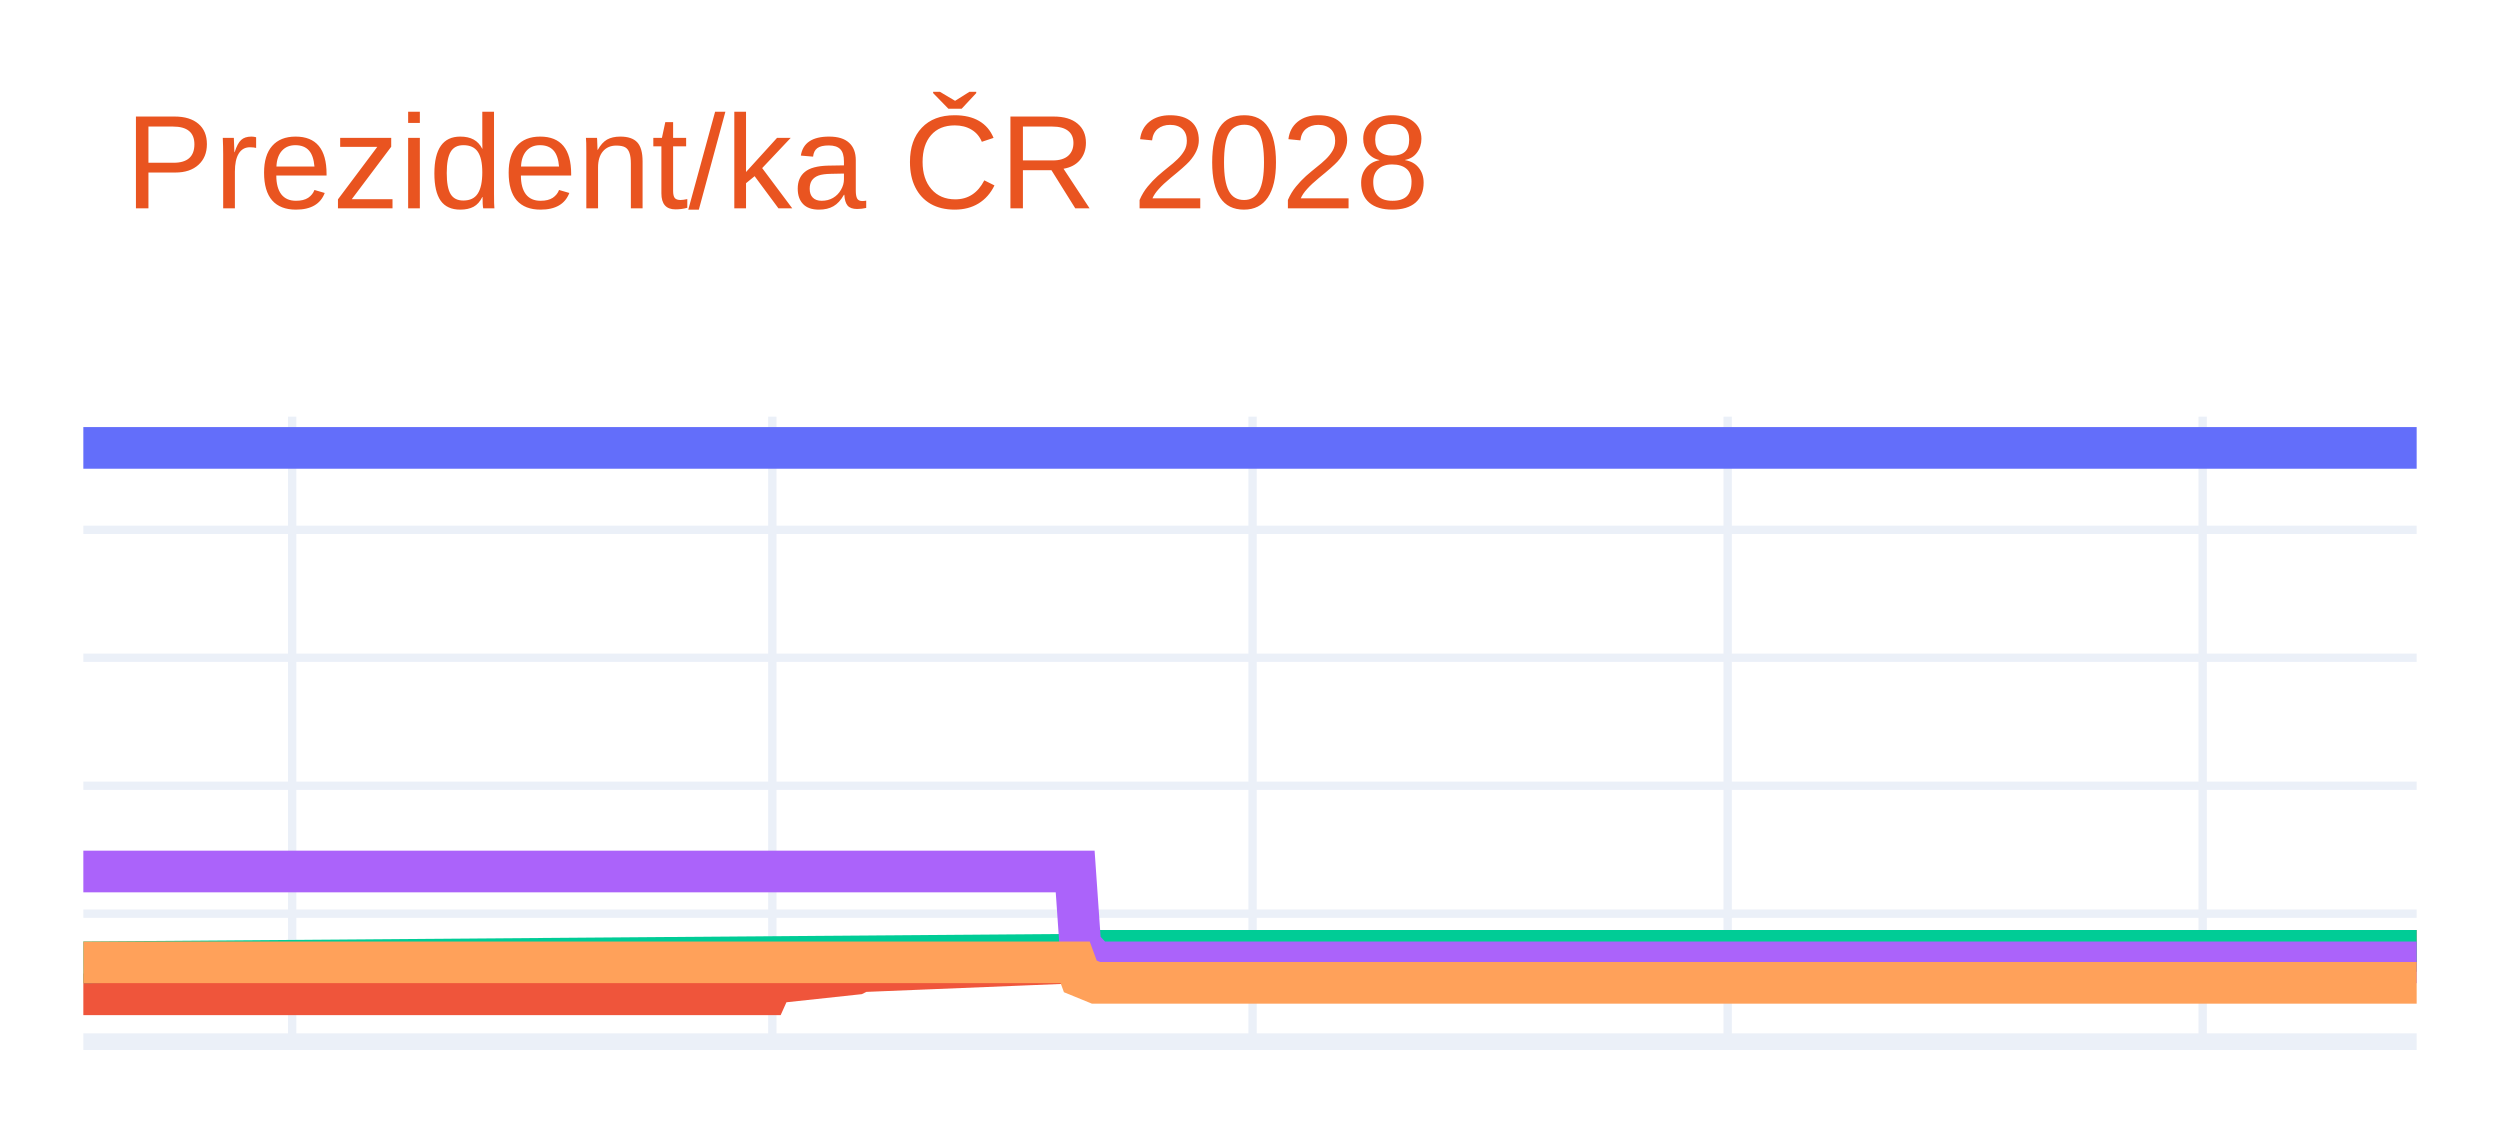
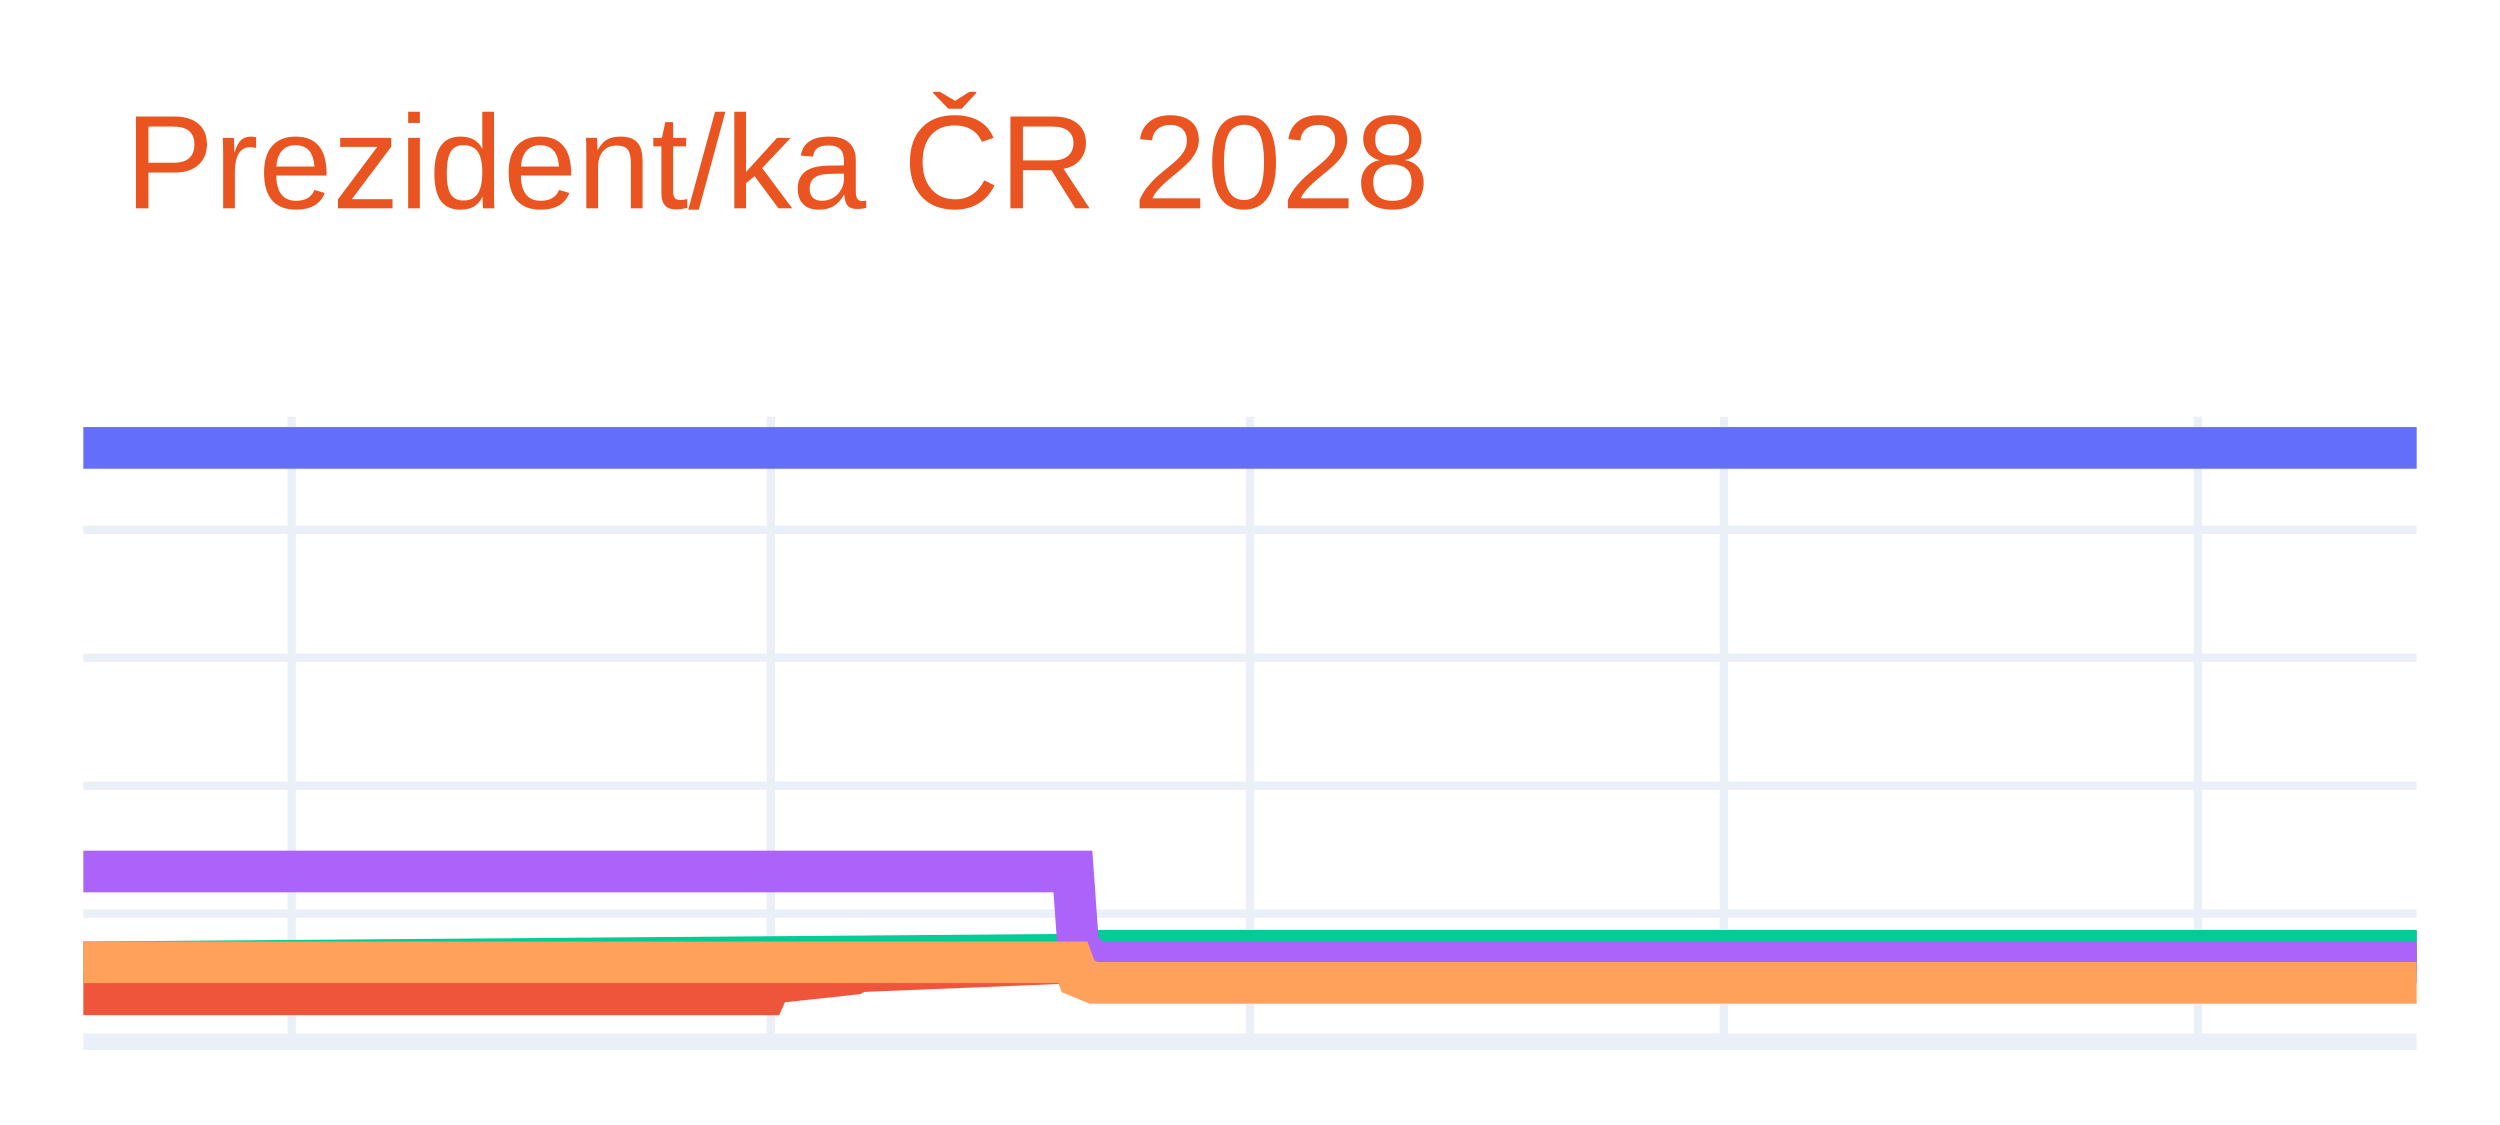
<svg xmlns="http://www.w3.org/2000/svg" class="main-svg" width="300" height="135" style="" viewBox="0 0 300 135">
  <rect x="0" y="0" width="300" height="135" style="fill: rgb(255, 255, 255); fill-opacity: 1;" />
-   <defs id="defs-e1cdfc">
+   <defs id="defs-2b3e82">
    <g class="clips">
-       <clipPath id="clipe1cdfcxyplot" class="plotclip">
+       <clipPath id="clip2b3e82xyplot" class="plotclip">
        <rect width="280" height="75" />
      </clipPath>
-       <clipPath class="axesclip" id="clipe1cdfcx">
+       <clipPath class="axesclip" id="clip2b3e82x">
        <rect x="10" y="0" width="280" height="135" />
      </clipPath>
-       <clipPath class="axesclip" id="clipe1cdfcy">
+       <clipPath class="axesclip" id="clip2b3e82y">
        <rect x="0" y="50" width="300" height="75" />
      </clipPath>
-       <clipPath class="axesclip" id="clipe1cdfcxy">
+       <clipPath class="axesclip" id="clip2b3e82xy">
        <rect x="10" y="50" width="280" height="75" />
      </clipPath>
    </g>
    <g class="gradients" />
    <g class="patterns" />
  </defs>
  <g class="bglayer" />
  <g class="layer-below">
    <g class="imagelayer" />
    <g class="shapelayer" />
  </g>
  <g class="cartesianlayer">
    <g class="subplot xy">
      <g class="layer-subplot">
        <g class="shapelayer" />
        <g class="imagelayer" />
      </g>
      <g class="minor-gridlayer">
        <g class="x" />
        <g class="y" />
      </g>
      <g class="gridlayer">
        <g class="x">
-           <path class="xgrid crisp" transform="translate(35.06,0)" d="M0,50v75" style="stroke: rgb(235, 240, 248); stroke-opacity: 1; stroke-width: 1px;" />
-           <path class="xgrid crisp" transform="translate(92.68,0)" d="M0,50v75" style="stroke: rgb(235, 240, 248); stroke-opacity: 1; stroke-width: 1px;" />
-           <path class="xgrid crisp" transform="translate(150.31,0)" d="M0,50v75" style="stroke: rgb(235, 240, 248); stroke-opacity: 1; stroke-width: 1px;" />
-           <path class="xgrid crisp" transform="translate(207.32,0)" d="M0,50v75" style="stroke: rgb(235, 240, 248); stroke-opacity: 1; stroke-width: 1px;" />
-           <path class="xgrid crisp" transform="translate(264.32,0)" d="M0,50v75" style="stroke: rgb(235, 240, 248); stroke-opacity: 1; stroke-width: 1px;" />
+           <path class="xgrid crisp" transform="translate(35,0)" d="M0,50v75" style="stroke: rgb(235, 240, 248); stroke-opacity: 1; stroke-width: 1px;" />
+           <path class="xgrid crisp" transform="translate(92.5,0)" d="M0,50v75" style="stroke: rgb(235, 240, 248); stroke-opacity: 1; stroke-width: 1px;" />
+           <path class="xgrid crisp" transform="translate(150,0)" d="M0,50v75" style="stroke: rgb(235, 240, 248); stroke-opacity: 1; stroke-width: 1px;" />
+           <path class="xgrid crisp" transform="translate(206.88,0)" d="M0,50v75" style="stroke: rgb(235, 240, 248); stroke-opacity: 1; stroke-width: 1px;" />
+           <path class="xgrid crisp" transform="translate(263.75,0)" d="M0,50v75" style="stroke: rgb(235, 240, 248); stroke-opacity: 1; stroke-width: 1px;" />
        </g>
        <g class="y">
          <path class="ygrid crisp" transform="translate(0,109.64)" d="M10,0h280" style="stroke: rgb(235, 240, 248); stroke-opacity: 1; stroke-width: 1px;" />
          <path class="ygrid crisp" transform="translate(0,94.29)" d="M10,0h280" style="stroke: rgb(235, 240, 248); stroke-opacity: 1; stroke-width: 1px;" />
          <path class="ygrid crisp" transform="translate(0,78.93)" d="M10,0h280" style="stroke: rgb(235, 240, 248); stroke-opacity: 1; stroke-width: 1px;" />
          <path class="ygrid crisp" transform="translate(0,63.58)" d="M10,0h280" style="stroke: rgb(235, 240, 248); stroke-opacity: 1; stroke-width: 1px;" />
        </g>
      </g>
      <g class="zerolinelayer">
        <path class="yzl zl crisp" transform="translate(0,125)" d="M10,0h280" style="stroke: rgb(235, 240, 248); stroke-opacity: 1; stroke-width: 2px;" />
      </g>
      <g class="layer-between">
        <g class="shapelayer" />
        <g class="imagelayer" />
      </g>
      <path class="xlines-below" />
      <path class="ylines-below" />
      <g class="overlines-below" />
      <g class="xaxislayer-below" />
      <g class="yaxislayer-below" />
      <g class="overaxes-below" />
      <g class="overplot">
-         <g class="xy" transform="translate(10,50)" clip-path="url(#clipe1cdfcxyplot)">
+         <g class="xy" transform="translate(10,50)" clip-path="url(#clip2b3e82xyplot)">
          <g class="scatterlayer mlayer">
-             <g class="trace scatter trace36d5be" style="stroke-miterlimit: 2; opacity: 1;">
+             <g class="trace scatter trace86b714" style="stroke-miterlimit: 2; opacity: 1;">
              <g class="fills" />
              <g class="errorbars" />
              <g class="lines">
                <path class="js-line" d="M0,3.75L280,3.75" style="vector-effect: none; fill: none; stroke: rgb(99, 110, 250); stroke-opacity: 1; stroke-width: 5px; opacity: 1;" />
              </g>
              <g class="points" />
              <g class="text" />
            </g>
-             <g class="trace scatter trace5a676c" style="stroke-miterlimit: 2; opacity: 1;">
+             <g class="trace scatter trace285e6c" style="stroke-miterlimit: 2; opacity: 1;">
              <g class="fills" />
              <g class="errorbars" />
              <g class="lines">
-                 <path class="js-line" d="M0,69.32L82.06,69.32L82.68,67.94L92.71,66.86L93.33,66.55L119.64,65.48L120.27,64.87L280,64.1" style="vector-effect: none; fill: none; stroke: rgb(239, 85, 59); stroke-opacity: 1; stroke-width: 5px; opacity: 1;" />
+                 <path class="js-line" d="M0,69.32L81.88,69.32L82.5,67.94L92.5,66.86L93.13,66.55L119.38,65.48L120,64.87L280,64.1" style="vector-effect: none; fill: none; stroke: rgb(239, 85, 59); stroke-opacity: 1; stroke-width: 5px; opacity: 1;" />
              </g>
              <g class="points" />
              <g class="text" />
            </g>
-             <g class="trace scatter trace6068db" style="stroke-miterlimit: 2; opacity: 1;">
+             <g class="trace scatter trace4eedc3" style="stroke-miterlimit: 2; opacity: 1;">
              <g class="fills" />
              <g class="errorbars" />
              <g class="lines">
-                 <path class="js-line" d="M0,65.48L119.64,64.56L120.27,64.1L280,64.1" style="vector-effect: none; fill: none; stroke: rgb(0, 204, 150); stroke-opacity: 1; stroke-width: 5px; opacity: 1;" />
+                 <path class="js-line" d="M0,65.48L119.38,64.56L120,64.1L280,64.1" style="vector-effect: none; fill: none; stroke: rgb(0, 204, 150); stroke-opacity: 1; stroke-width: 5px; opacity: 1;" />
              </g>
              <g class="points" />
              <g class="text" />
            </g>
-             <g class="trace scatter tracee49fee" style="stroke-miterlimit: 2; opacity: 1;">
+             <g class="trace scatter trace2ab9b4" style="stroke-miterlimit: 2; opacity: 1;">
              <g class="fills" />
              <g class="errorbars" />
              <g class="lines">
-                 <path class="js-line" d="M0,54.58L119.02,54.58L119.64,63.48L121.52,65.48L122.15,65.48L280,65.48" style="vector-effect: none; fill: none; stroke: rgb(171, 99, 250); stroke-opacity: 1; stroke-width: 5px; opacity: 1;" />
+                 <path class="js-line" d="M0,54.58L118.75,54.58L119.38,63.48L121.25,65.48L121.88,65.48L280,65.48" style="vector-effect: none; fill: none; stroke: rgb(171, 99, 250); stroke-opacity: 1; stroke-width: 5px; opacity: 1;" />
              </g>
              <g class="points" />
              <g class="text" />
            </g>
-             <g class="trace scatter trace83ec9b" style="stroke-miterlimit: 2; opacity: 1;">
+             <g class="trace scatter tracee80724" style="stroke-miterlimit: 2; opacity: 1;">
              <g class="fills" />
              <g class="errorbars" />
              <g class="lines">
-                 <path class="js-line" d="M0,65.48L119.02,65.48L119.64,67.17L121.52,67.94L122.15,67.94L280,67.94" style="vector-effect: none; fill: none; stroke: rgb(255, 161, 90); stroke-opacity: 1; stroke-width: 5px; opacity: 1;" />
+                 <path class="js-line" d="M0,65.48L118.75,65.48L119.38,67.17L121.25,67.94L121.88,67.94L280,67.94" style="vector-effect: none; fill: none; stroke: rgb(255, 161, 90); stroke-opacity: 1; stroke-width: 5px; opacity: 1;" />
              </g>
              <g class="points" />
              <g class="text" />
            </g>
          </g>
        </g>
      </g>
      <path class="xlines-above crisp" d="M0,0" style="fill: none;" />
      <path class="ylines-above crisp" d="M0,0" style="fill: none;" />
      <g class="overlines-above" />
      <g class="xaxislayer-above" />
      <g class="yaxislayer-above" />
      <g class="overaxes-above" />
    </g>
  </g>
  <g class="polarlayer" />
  <g class="smithlayer" />
  <g class="ternarylayer" />
  <g class="geolayer" />
  <g class="funnelarealayer" />
  <g class="pielayer" />
  <g class="iciclelayer" />
  <g class="treemaplayer" />
  <g class="sunburstlayer" />
  <g class="glimages" />
-   <defs id="topdefs-e1cdfc">
+   <defs id="topdefs-2b3e82">
    <g class="clips" />
  </defs>
  <g class="layer-above">
    <g class="imagelayer" />
    <g class="shapelayer" />
  </g>
  <g class="infolayer">
    <g class="g-gtitle">
      <text class="gtitle" x="15" y="25" text-anchor="start" dy="0em" style="opacity: 1; font-family: Ubuntu, verdana, arial, sans-serif; font-size: 16px; fill: rgb(233, 84, 32); fill-opacity: 1; white-space: pre;">Prezident/ka ČR 2028</text>
    </g>
    <g class="g-xtitle" />
    <g class="g-ytitle" />
  </g>
</svg>
